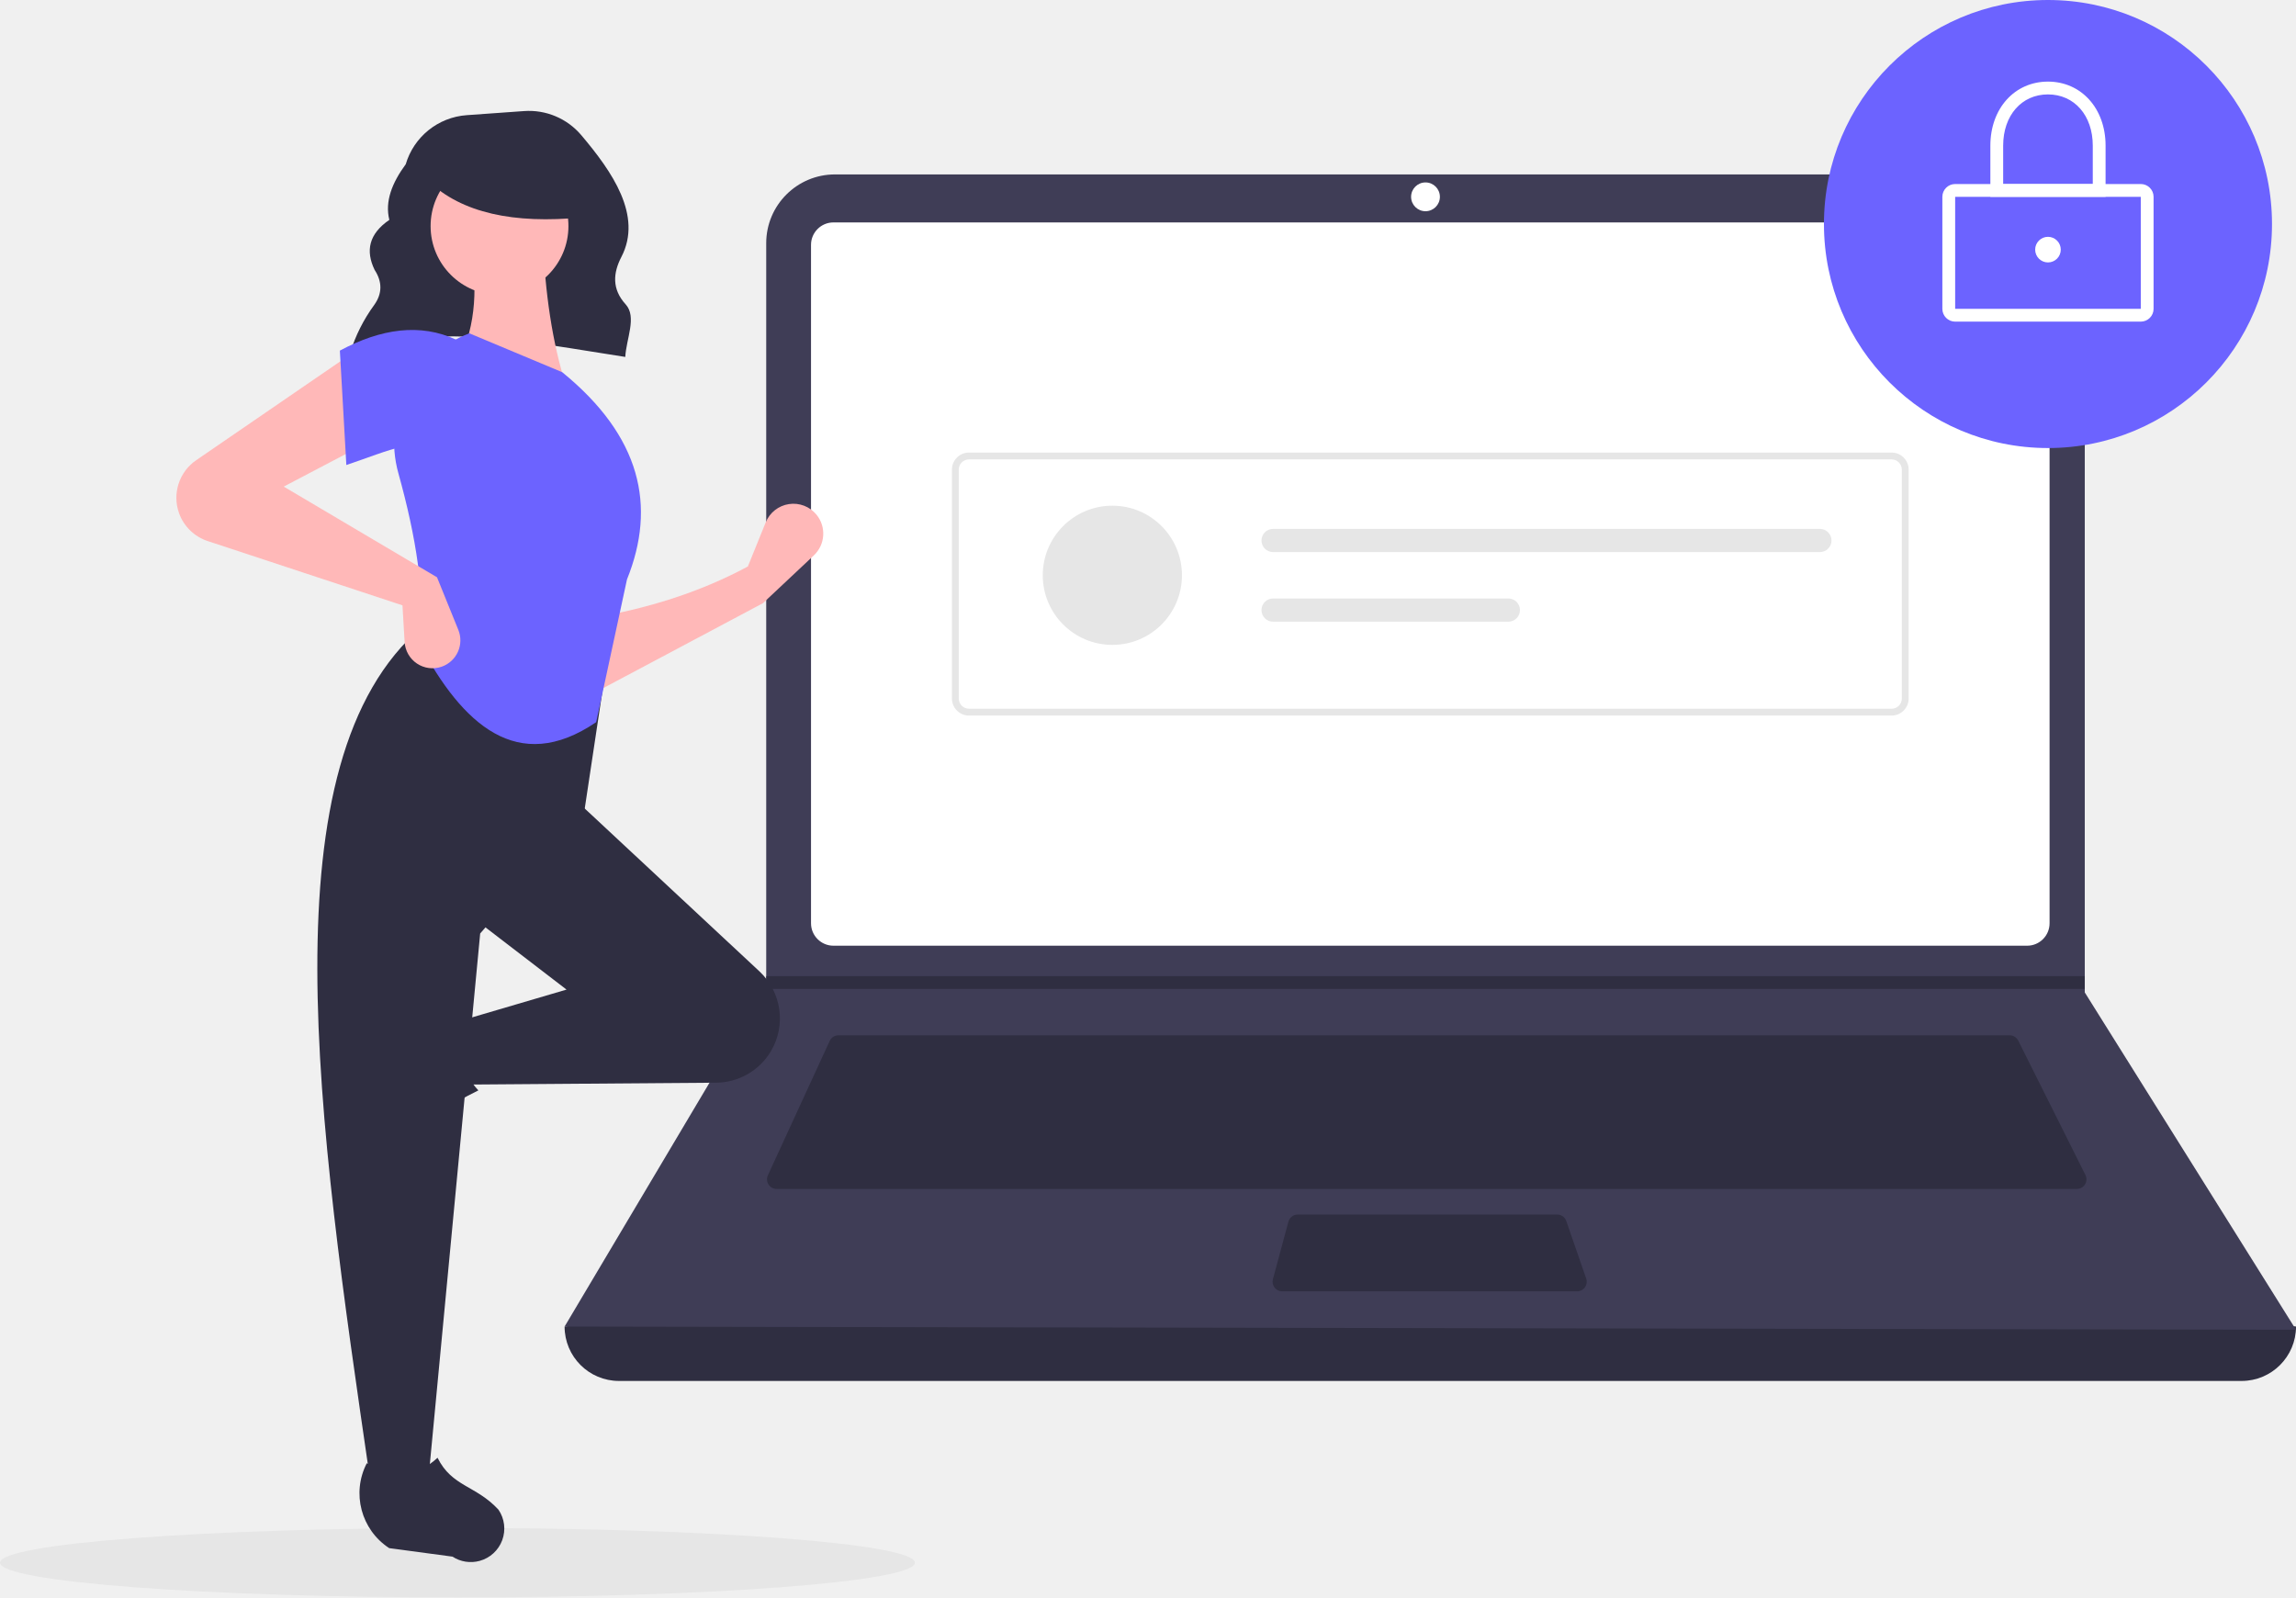
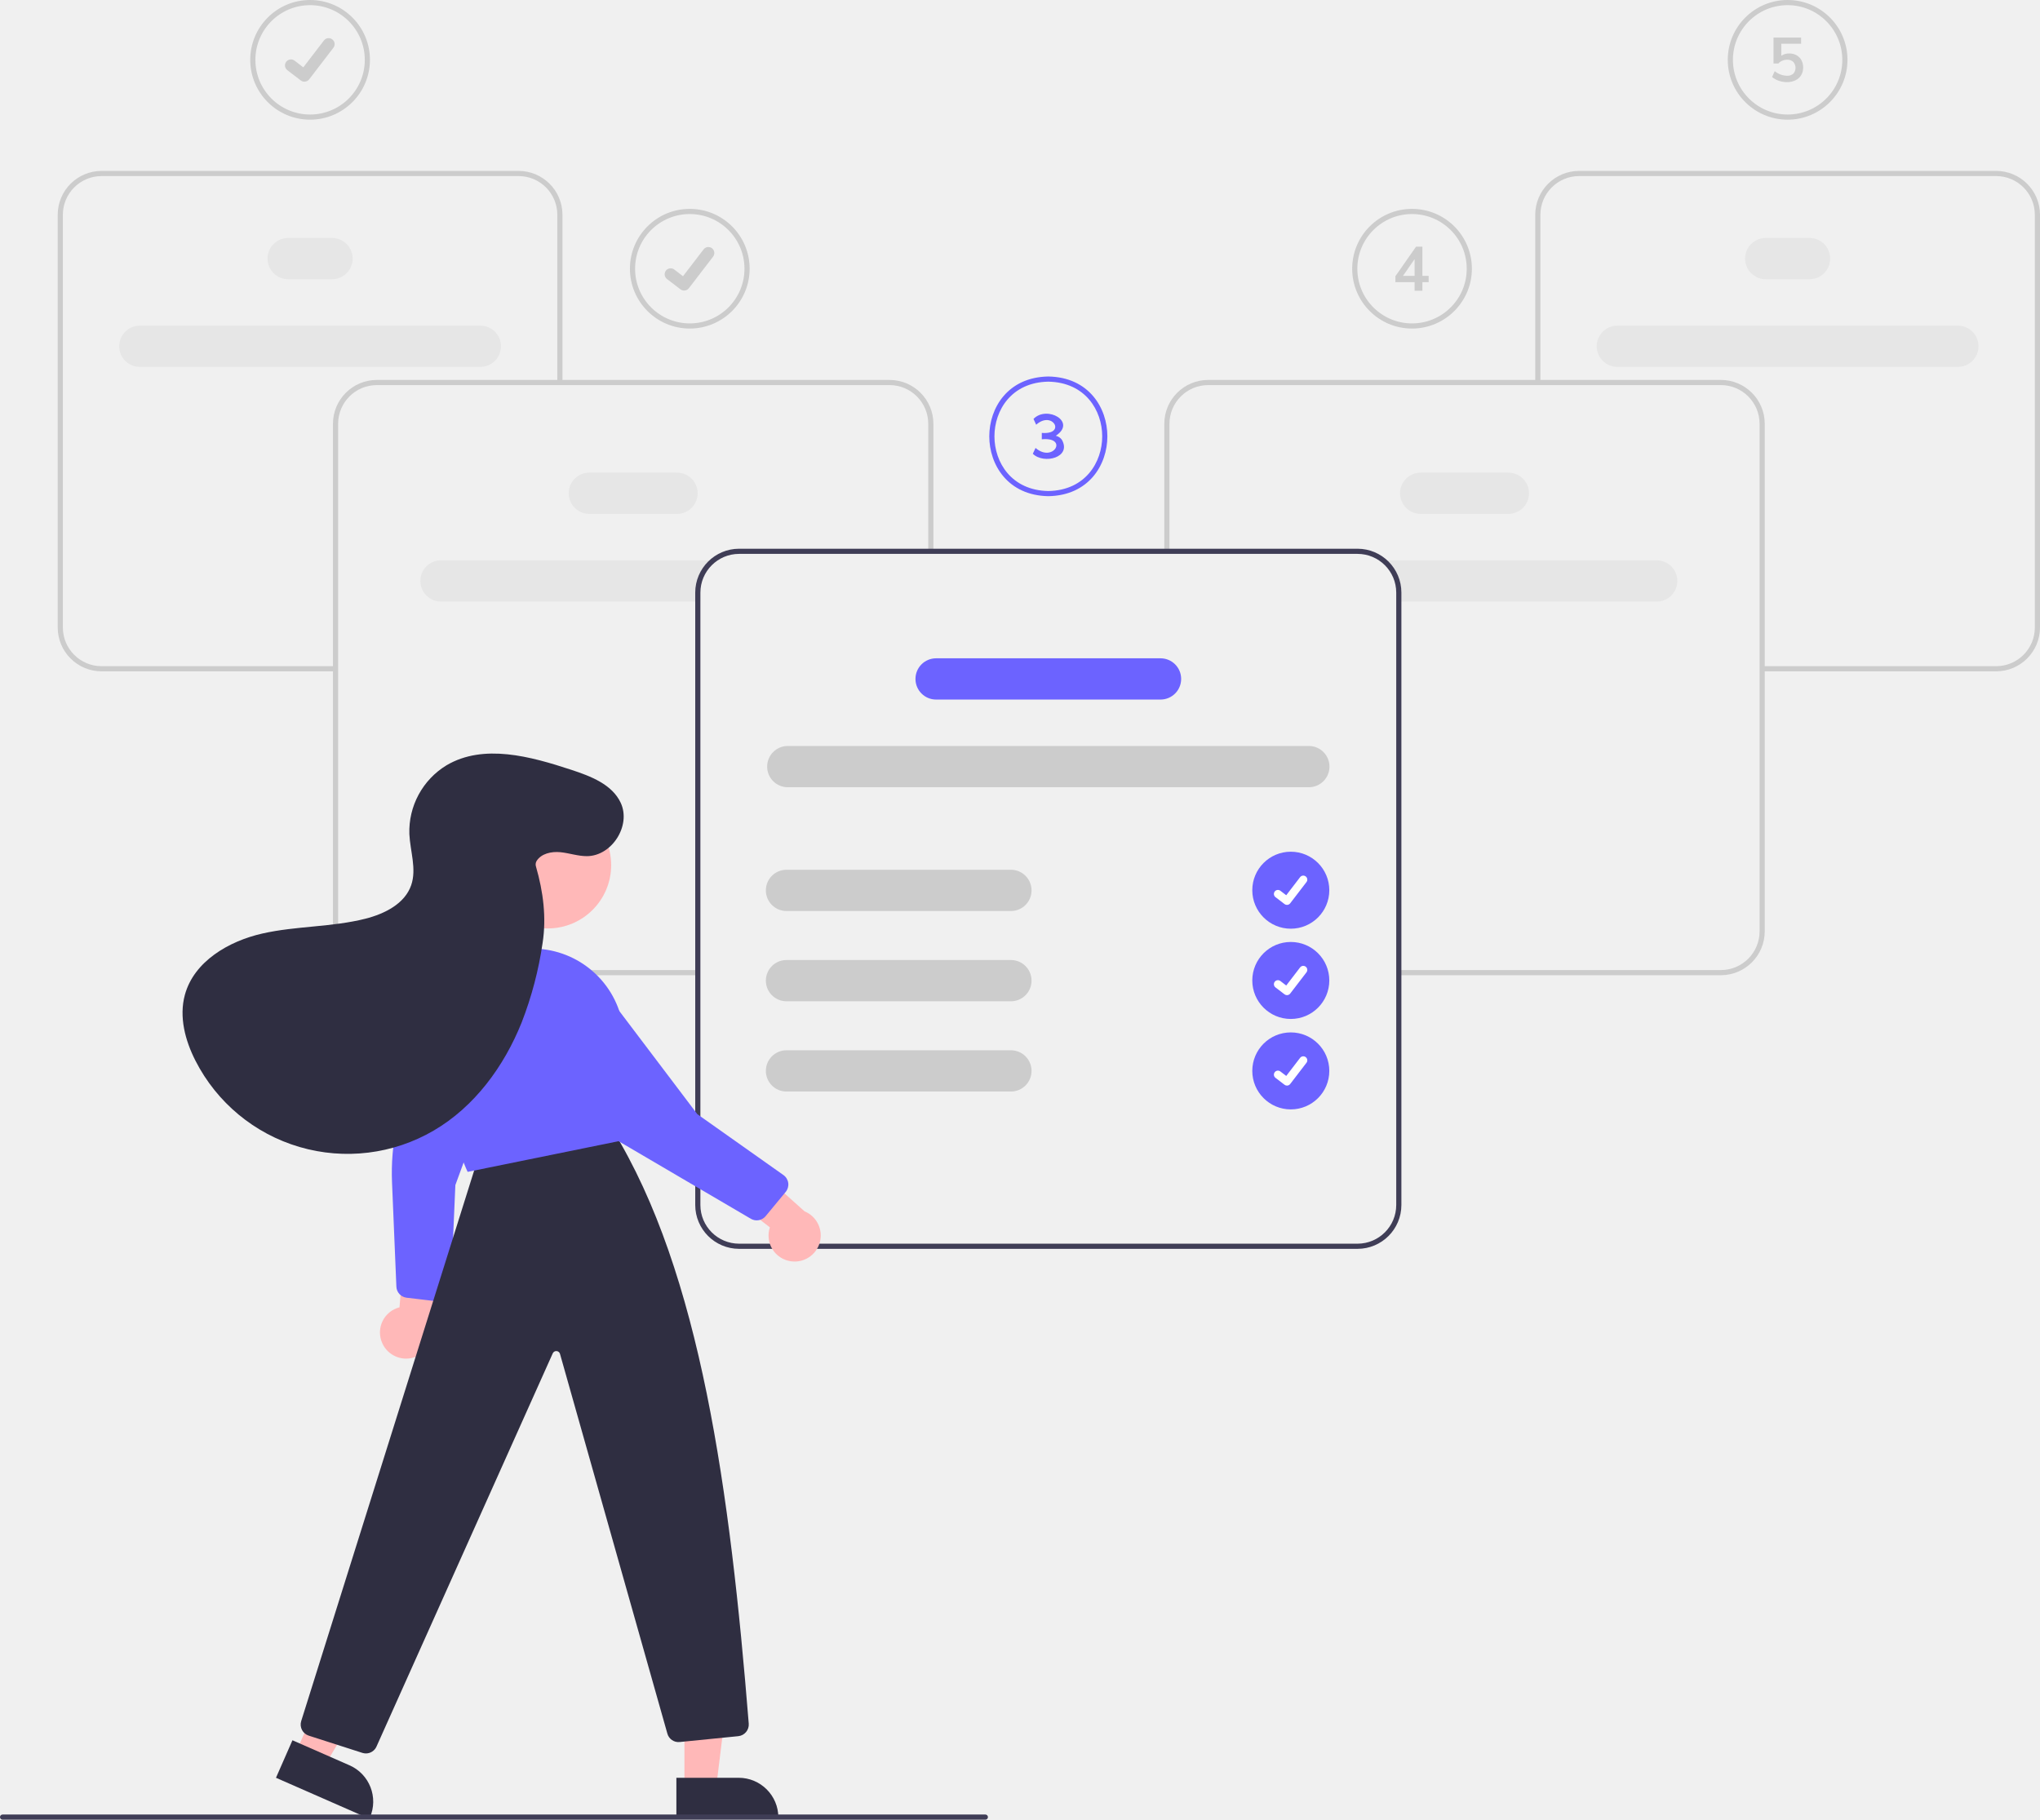
- <svg xmlns="http://www.w3.org/2000/svg" width="793" height="551.732" viewBox="0 0 793 551.732" role="img" artist="Katerina Limpitsouni" source="https://undraw.co/">
-   <ellipse cx="158" cy="539.732" rx="158" ry="12" fill="#e6e6e6" />
-   <path d="M324.272,296.554c27.497-11.695,61.744-4.285,95.191.858.311-6.228,4.084-13.808.132-18.153-4.801-5.279-4.359-10.825-1.47-16.404,7.388-14.265-3.197-29.444-13.884-42.065a23.669,23.669,0,0,0-19.755-8.292l-19.797,1.414A23.709,23.709,0,0,0,343.635,230.859v0c-4.727,6.429-7.257,12.841-5.664,19.219-7.081,4.839-8.27,10.68-5.089,17.264,2.698,4.146,2.669,8.182-.123,12.106a55.891,55.891,0,0,0-8.31,16.506Z" transform="translate(-203.5 -174.1342)" fill="#2f2e41" />
-   <path d="M977.709,651.097H417.291A18.791,18.791,0,0,1,398.5,632.306h0q304.727-35.415,598,0h0A18.791,18.791,0,0,1,977.709,651.097Z" transform="translate(-203.5 -174.1342)" fill="#2f2e41" />
-   <path d="M996.5,633.412l-598-1.105,69.306-116.616.332-.553V258.131a23.752,23.752,0,0,1,23.754-23.754H899.792a23.752,23.752,0,0,1,23.754,23.754V516.906Z" transform="translate(-203.5 -174.1342)" fill="#3f3d56" />
-   <path d="M491.35,250.957a7.746,7.746,0,0,0-7.738,7.738V493.031a7.747,7.747,0,0,0,7.738,7.738H903.65a7.747,7.747,0,0,0,7.738-7.738V258.694a7.747,7.747,0,0,0-7.738-7.738Z" transform="translate(-203.5 -174.1342)" fill="#fff" />
-   <path d="M493.078,531.718a3.325,3.325,0,0,0-3.013,1.93l-21.355,46.425a3.316,3.316,0,0,0,3.012,4.702H920.814a3.316,3.316,0,0,0,2.965-4.799L900.567,533.551a3.299,3.299,0,0,0-2.965-1.833Z" transform="translate(-203.5 -174.1342)" fill="#2f2e41" />
-   <circle cx="492.342" cy="67.98" r="4.974" fill="#fff" />
-   <path d="M651.7,593.619a3.321,3.321,0,0,0-3.202,2.454l-5.357,19.896a3.316,3.316,0,0,0,3.202,4.179h101.874a3.315,3.315,0,0,0,3.133-4.401l-6.887-19.896a3.318,3.318,0,0,0-3.134-2.231Z" transform="translate(-203.5 -174.1342)" fill="#2f2e41" />
-   <polygon points="720.046 337.135 720.046 341.556 264.306 341.556 264.649 341.004 264.649 337.135 720.046 337.135" fill="#2f2e41" />
-   <circle cx="707.335" cy="77.375" r="77.375" fill="#6c63ff" />
-   <path d="M942.89,285.223H878.779a4.426,4.426,0,0,1-4.421-4.421V242.114a4.426,4.426,0,0,1,4.421-4.421H942.89a4.426,4.426,0,0,1,4.421,4.421v38.688A4.426,4.426,0,0,1,942.89,285.223Zm-64.111-43.109v38.688h64.114L942.89,242.114Z" transform="translate(-203.5 -174.1342)" fill="#fff" />
-   <path d="M930.731,242.114h-39.793V224.428c0-12.81,8.368-22.107,19.896-22.107s19.896,9.297,19.896,22.107Zm-35.372-4.421h30.95V224.428c0-10.413-6.363-17.686-15.475-17.686s-15.475,7.273-15.475,17.686Z" transform="translate(-203.5 -174.1342)" fill="#fff" />
-   <circle cx="707.335" cy="86.218" r="4.421" fill="#fff" />
-   <path d="M856.82,421.284H538.18a5.908,5.908,0,0,1-5.901-5.901V336.342a5.908,5.908,0,0,1,5.901-5.901H856.82a5.908,5.908,0,0,1,5.901,5.901V415.383A5.908,5.908,0,0,1,856.82,421.284Zm-318.64-88.482a3.544,3.544,0,0,0-3.54,3.54V415.383a3.544,3.544,0,0,0,3.54,3.54H856.82a3.544,3.544,0,0,0,3.54-3.54V336.342a3.544,3.544,0,0,0-3.54-3.54Z" transform="translate(-203.5 -174.1342)" fill="#e6e6e6" />
-   <circle cx="384.19" cy="198.695" r="24.036" fill="#e6e6e6" />
-   <path d="M643.203,356.805a4.006,4.006,0,1,0,0,8.012H832.061a4.006,4.006,0,0,0,0-8.012Z" transform="translate(-203.5 -174.1342)" fill="#e6e6e6" />
-   <path d="M643.203,380.842a4.006,4.006,0,1,0,0,8.012H724.469a4.006,4.006,0,1,0,0-8.012Z" transform="translate(-203.5 -174.1342)" fill="#e6e6e6" />
-   <path d="M467.022,382.462,408.119,413.778l-.746-26.096c19.226-3.209,37.517-8.797,54.429-17.895l6.16-15.22a10.318,10.318,0,0,1,17.536-2.678l0,0a10.318,10.318,0,0,1-.908,14.069Z" transform="translate(-203.5 -174.1342)" fill="#ffb8b8" />
-   <path d="M323.098,563.267v0a11.574,11.574,0,0,1,1.469-9.363l12.939-19.858a22.612,22.612,0,0,1,29.335-7.739h0c-5.438,9.256-4.68,17.377,1.878,24.434a117.631,117.631,0,0,0-27.936,19.045A11.574,11.574,0,0,1,323.098,563.267Z" transform="translate(-203.5 -174.1342)" fill="#2f2e41" />
-   <path d="M469.705,537.303l0,0a22.203,22.203,0,0,1-18.871,10.779l-85.96.651-3.728-21.623,38.026-11.184-32.061-24.605L402.154,450.313l63.65,59.324A22.203,22.203,0,0,1,469.705,537.303Z" transform="translate(-203.5 -174.1342)" fill="#2f2e41" />
-   <path d="M351.453,685.179H331.321c-18.075-123.898-36.474-248.142,17.895-294.515l64.122,10.439L405.136,455.532l-35.789,41.008Z" transform="translate(-203.5 -174.1342)" fill="#2f2e41" />
-   <path d="M369.149,713.246h0a11.574,11.574,0,0,1-9.363-1.469l-21.859-2.938a22.612,22.612,0,0,1-7.741-29.335v0c9.257,5.437,17.377,4.679,24.434-1.879,4.986,10.067,13.201,9.453,21.047,17.935A11.574,11.574,0,0,1,369.149,713.246Z" transform="translate(-203.5 -174.1342)" fill="#2f2e41" />
-   <path d="M399.172,307.902l-37.28-8.947c6.192-12.674,6.702-26.776,3.728-41.754l25.351-.746C391.764,275.08,394.167,292.481,399.172,307.902Z" transform="translate(-203.5 -174.1342)" fill="#ffb8b8" />
-   <path d="M409.418,423.552c-27.139,18.493-46.314.633-60.947-26.923,2.033-16.862-1.259-37.041-7.357-58.966a40.138,40.138,0,0,1,24.506-48.401h0l32.061,13.421c27.224,22.19,32.582,46.227,22.368,71.578Z" transform="translate(-203.5 -174.1342)" fill="#6c63ff" />
-   <path d="M331.321,326.542,301.497,342.2l52.938,31.316,7.366,18.17a9.637,9.637,0,0,1-5.789,12.731h0a9.637,9.637,0,0,1-12.762-8.544l-.745-12.663-67.284-22.204a15.733,15.733,0,0,1-9.873-9.611v0a15.733,15.733,0,0,1,5.903-18.303l54.105-37.118Z" transform="translate(-203.5 -174.1342)" fill="#ffb8b8" />
-   <path d="M361.146,329.524c-12.439-5.451-23.749.47-38.026,5.219l-2.237-39.517c14.176-7.556,27.692-9.593,40.263-3.728Z" transform="translate(-203.5 -174.1342)" fill="#6c63ff" />
-   <circle cx="172.525" cy="78.093" r="23.802" fill="#ffb8b8" />
-   <path d="M404.5,249.224c-23.566,2.308-41.523-1.546-53-12.52v-8.838h51Z" transform="translate(-203.5 -174.1342)" fill="#2f2e41" />
+ <svg xmlns="http://www.w3.org/2000/svg" width="790.856" height="705.638" viewBox="0 0 790.856 705.638" role="img" artist="Katerina Limpitsouni" source="https://undraw.co/">
+   <path d="M375.537,314.457a8,8,0,0,0,0,16H476.097v-3.49a14.977,14.977,0,0,1,6.74-12.51Z" transform="translate(-204.5722 -97.18115)" fill="#e6e6e6" />
+   <path d="M467.041,296.457h-34a8,8,0,1,1,0-16h34a8,8,0,0,1,0,16Z" transform="translate(-204.5722 -97.18115)" fill="#e6e6e6" />
+   <path d="M390.786,239.457h-132a8,8,0,1,1,0-16h132a8,8,0,0,1,0,16Z" transform="translate(-204.5722 -97.18115)" fill="#e6e6e6" />
+   <path d="M333.286,205.457h-17a8,8,0,1,1,0-16h17a8,8,0,0,1,0,16Z" transform="translate(-204.5722 -97.18115)" fill="#e6e6e6" />
+   <path d="M475.092,475.351h-124.438a17.019,17.019,0,0,1-17-17V261.511a17.019,17.019,0,0,1,17-17H549.428a17.019,17.019,0,0,1,17,17v48.788h-2v-48.788a15.017,15.017,0,0,0-15-15H350.654a15.017,15.017,0,0,0-15,15V458.351a15.017,15.017,0,0,0,15,15h124.438Z" transform="translate(-204.5722 -97.18115)" fill="#ccc" />
+   <path d="M334.654,357.515H243.945a17.019,17.019,0,0,1-17-17V180.457a17.019,17.019,0,0,1,17-17H405.626a17.019,17.019,0,0,1,17,17v65.055h-2V180.457a15.017,15.017,0,0,0-15-15H243.945a15.017,15.017,0,0,0-15,15v160.059a15.017,15.017,0,0,0,15,15h90.709Z" transform="translate(-204.5722 -97.18115)" fill="#ccc" />
+   <path d="M739.537,314.457a14.977,14.977,0,0,1,6.74,12.51v3.49H846.836a8,8,0,0,0,0-16Z" transform="translate(-204.5722 -97.18115)" fill="#e6e6e6" />
+   <path d="M747.332,288.457a8.009,8.009,0,0,1,8-8h34a8,8,0,1,1,0,16h-34A8.009,8.009,0,0,1,747.332,288.457Z" transform="translate(-204.5722 -97.18115)" fill="#e6e6e6" />
+   <path d="M823.587,231.457a8.009,8.009,0,0,1,8-8h132a8,8,0,1,1,0,16h-132A8.009,8.009,0,0,1,823.587,231.457Z" transform="translate(-204.5722 -97.18115)" fill="#e6e6e6" />
+   <path d="M881.087,197.457a8.009,8.009,0,0,1,8-8h17a8,8,0,1,1,0,16h-17A8.009,8.009,0,0,1,881.087,197.457Z" transform="translate(-204.5722 -97.18115)" fill="#e6e6e6" />
+   <path d="M747.28,475.351h124.438a17.019,17.019,0,0,0,17-17V261.511a17.019,17.019,0,0,0-17-17H672.945a17.019,17.019,0,0,0-17,17v48.788h2v-48.788a15.017,15.017,0,0,1,15-15H871.718a15.017,15.017,0,0,1,15,15V458.351a15.017,15.017,0,0,1-15,15h-124.438Z" transform="translate(-204.5722 -97.18115)" fill="#ccc" />
+   <path d="M887.718,357.515h90.709a17.019,17.019,0,0,0,17-17V180.457a17.019,17.019,0,0,0-17-17H816.746a17.019,17.019,0,0,0-17,17v65.055h2V180.457a15.017,15.017,0,0,1,15-15H978.428a15.017,15.017,0,0,1,15,15v160.059a15.017,15.017,0,0,1-15,15H887.718Z" transform="translate(-204.5722 -97.18115)" fill="#ccc" />
+   <path d="M730.856,309.967H491.097a17.034,17.034,0,0,0-17,17v237.49a17.018,17.018,0,0,0,17,17H730.856a17.018,17.018,0,0,0,17-17v-237.49A17.018,17.018,0,0,0,730.856,309.967Zm15,254.49a15.018,15.018,0,0,1-15,15H491.097a15.018,15.018,0,0,1-15-15v-237.49a15.023,15.023,0,0,1,15-15H730.856a15.018,15.018,0,0,1,15,15Z" transform="translate(-204.5722 -97.18115)" fill="#3f3d56" />
+   <path d="M711.976,402.457h-202a8,8,0,1,1,0-16h202a8,8,0,0,1,0,16Z" transform="translate(-204.5722 -97.18115)" fill="#ccc" />
+   <path d="M654.476,368.457h-87a8,8,0,1,1,0-16h87a8,8,0,0,1,0,16Z" transform="translate(-204.5722 -97.18115)" fill="#6c63ff" />
+   <path d="M596.476,450.457h-87a8,8,0,1,1,0-16h87a8,8,0,0,1,0,16Z" transform="translate(-204.5722 -97.18115)" fill="#ccc" />
+   <path d="M596.476,485.457h-87a8,8,0,1,1,0-16h87a8,8,0,0,1,0,16Z" transform="translate(-204.5722 -97.18115)" fill="#ccc" />
+   <path d="M596.476,520.457h-87a8,8,0,1,1,0-16h87a8,8,0,0,1,0,16Z" transform="translate(-204.5722 -97.18115)" fill="#ccc" />
+   <circle id="fc69f6bd-6aec-467a-b158-496b315f473e" data-name="Ellipse 44" cx="500.409" cy="345.205" r="14.929" fill="#6c63ff" />
+   <path id="f31c0d86-d70b-4e63-97a7-2fc94b4d7c12-4029" data-name="Path 395" d="M703.502,448.081a1.548,1.548,0,0,1-.932-.31l-.017-.013-3.509-2.684a1.559,1.559,0,0,1,1.897-2.475l2.273,1.743,5.37-7.006a1.559,1.559,0,0,1,2.185-.289l0.0 0-.033.046.034-.046a1.56,1.56,0,0,1,.288,2.186l-6.316,8.237a1.559,1.559,0,0,1-1.24.608Z" transform="translate(-204.5722 -97.18115)" fill="#fff" />
+   <path d="M324.786,143.59a23.205,23.205,0,1,1,23.205-23.205A23.231,23.231,0,0,1,324.786,143.59Zm0-44.409a21.205,21.205,0,1,0,21.205,21.205A21.229,21.229,0,0,0,324.786,99.181Z" transform="translate(-204.5722 -97.18115)" fill="#ccc" />
+   <path id="b565f894-1e41-4a11-b880-46bff78dfbdf-4030" data-name="Path 395" d="M322.585,128.856a2.303,2.303,0,0,1-1.385-.46l-.025-.019-5.218-3.992a2.319,2.319,0,1,1,2.822-3.681l3.38,2.592,7.987-10.42a2.318,2.318,0,0,1,3.25-.429l.001.001-.05.069.051-.069a2.321,2.321,0,0,1,.429,3.251L324.432,127.949a2.319,2.319,0,0,1-1.845.904Z" transform="translate(-204.5722 -97.18115)" fill="#ccc" />
+   <path d="M471.982,224.59a23.205,23.205,0,1,1,23.205-23.205A23.231,23.231,0,0,1,471.982,224.59Zm0-44.409a21.205,21.205,0,1,0,21.205,21.205A21.229,21.229,0,0,0,471.982,180.181Z" transform="translate(-204.5722 -97.18115)" fill="#ccc" />
+   <path id="a1067fe6-b388-4736-89af-b6090c7ddfc7-4031" data-name="Path 395" d="M469.781,209.856a2.303,2.303,0,0,1-1.385-.46l-.025-.019-5.218-3.992a2.319,2.319,0,1,1,2.822-3.681l3.38,2.592,7.987-10.42a2.318,2.318,0,0,1,3.25-.429l.001.001-.05.069.051-.069a2.321,2.321,0,0,1,.429,3.251L471.628,208.949a2.319,2.319,0,0,1-1.845.904Z" transform="translate(-204.5722 -97.18115)" fill="#ccc" />
+   <circle id="a6907563-545c-4a91-99f2-6d7f4e57ba01" data-name="Ellipse 44" cx="500.409" cy="380.205" r="14.929" fill="#6c63ff" />
+   <path id="f071b9ad-7606-418c-8652-2e0910ae4e99-4032" data-name="Path 395" d="M703.502,483.081a1.548,1.548,0,0,1-.932-.31l-.017-.013-3.509-2.684a1.559,1.559,0,0,1,1.897-2.475l2.273,1.743,5.37-7.006a1.559,1.559,0,0,1,2.185-.289l0.0 0-.033.046.034-.046a1.56,1.56,0,0,1,.288,2.186l-6.316,8.237a1.559,1.559,0,0,1-1.24.608Z" transform="translate(-204.5722 -97.18115)" fill="#fff" />
+   <circle id="a9a7744d-510c-41c6-a641-cf6a8a976d00" data-name="Ellipse 44" cx="500.409" cy="415.275" r="14.929" fill="#6c63ff" />
+   <path id="ee4f98ac-d41c-4601-9f0c-7c3b6a7a76ac-4033" data-name="Path 395" d="M703.502,518.152a1.548,1.548,0,0,1-.932-.31l-.017-.013-3.509-2.684a1.559,1.559,0,0,1,1.897-2.475l2.273,1.743,5.37-7.006a1.559,1.559,0,0,1,2.185-.289l0.0 0-.033.046.034-.046a1.56,1.56,0,0,1,.288,2.186l-6.316,8.237a1.559,1.559,0,0,1-1.24.608Z" transform="translate(-204.5722 -97.18115)" fill="#fff" />
+   <path d="M610.998,289.59c-15.749-.269-22.906-12.218-22.906-23.207.001-10.989,7.159-22.937,22.873-23.203h.034c15.716.268,22.873,12.217,22.872,23.206S626.712,289.324,610.998,289.59Zm-.016-44.409c-14.352.251-20.889,11.165-20.89,21.203-.001,10.042,6.541,20.961,20.906,21.207,14.33-.243,20.872-11.162,20.873-21.203C631.871,256.35,625.334,245.436,610.982,245.181Z" transform="translate(-204.5722 -97.18115)" fill="#6c63ff" />
+   <path d="M616.19,267.646c4.014,6.973-7.005,9.697-11.22,5.496l1.056-2.256c6.854,5.92,12.893-4.334,2.424-3.36v-2.472c9.587.773,4.202-8.877-2.184-3.168l-1.032-2.256c5.205-5.402,16.889,1.13,8.64,6.528A4.112,4.112,0,0,1,616.19,267.646Z" transform="translate(-204.5722 -97.18115)" fill="#6c63ff" />
+   <path d="M751.982,224.59a23.205,23.205,0,1,1,23.205-23.205A23.231,23.231,0,0,1,751.982,224.59Zm0-44.409a21.205,21.205,0,1,0,21.205,21.205A21.229,21.229,0,0,0,751.982,180.181Z" transform="translate(-204.5722 -97.18115)" fill="#ccc" />
+   <path d="M758.426,206.594h-2.424v3.336h-3.024v-3.336h-7.44v-2.304l7.992-11.448h2.472v11.328h2.424Zm-5.448-2.424v-6.504l-4.512,6.504Z" transform="translate(-204.5722 -97.18115)" fill="#ccc" />
+   <path d="M897.587,143.59a23.205,23.205,0,1,1,23.205-23.205A23.231,23.231,0,0,1,897.587,143.59Zm0-44.409a21.205,21.205,0,1,0,21.205,21.205A21.229,21.229,0,0,0,897.587,99.181Z" transform="translate(-204.5722 -97.18115)" fill="#ccc" />
+   <path d="M901.043,118.598a4.765,4.765,0,0,1,1.896,1.92,5.862,5.862,0,0,1,.672,2.844,5.663,5.663,0,0,1-.768,2.964,5.143,5.143,0,0,1-2.208,1.992,7.469,7.469,0,0,1-3.336.708,9.613,9.613,0,0,1-3.168-.54,7.358,7.358,0,0,1-2.568-1.452l1.032-2.256a7.77,7.77,0,0,0,4.752,1.776,3.451,3.451,0,0,0,2.46-.804,3.44,3.44,0,0,0-.024-4.56,3.214,3.214,0,0,0-2.34-.852,4.856,4.856,0,0,0-1.896.372,4.482,4.482,0,0,0-1.56,1.092h-1.872V111.746H902.819v2.4h-7.68v4.656a5.306,5.306,0,0,1,3.072-.888A5.709,5.709,0,0,1,901.043,118.598Z" transform="translate(-204.5722 -97.18115)" fill="#ccc" />
+   <path d="M352.767,618.031a10.056,10.056,0,0,1,6.68-13.897l3.031-35.606,14.579,11.501-5.114,32.049a10.11,10.11,0,0,1-19.177,5.953Z" transform="translate(-204.5722 -97.18115)" fill="#ffb8b8" />
+   <path d="M362.143,600.397a4.497,4.497,0,0,1-3.904-4.271l-1.688-40.407a89.099,89.099,0,0,1,8.61-42.093l14.968-31.365a13.43,13.43,0,0,1,10.087-7.009,12.881,12.881,0,0,1,11.235,3.989,16.89,16.89,0,0,1,1.923,2.482,12.922,12.922,0,0,1,.682,12.304l-22.951,62.7-1.766,40.848a4.501,4.501,0,0,1-5.028,4.274l-12.108-1.444Z" transform="translate(-204.5722 -97.18115)" fill="#6c63ff" />
+   <polygon points="114.63 679.762 125.856 684.69 150.204 643.734 133.636 636.462 114.63 679.762" fill="#ffb8b8" />
+   <path d="M317.948,772.021l22.108,9.704.001 0a15.386,15.386,0,0,1,7.904,20.273l-.201.458-36.197-15.888Z" transform="translate(-204.5722 -97.18115)" fill="#2f2e41" />
+   <polygon points="265.342 693.391 277.602 693.391 283.434 646.103 265.34 646.104 265.342 693.391" fill="#ffb8b8" />
+   <path d="M466.787,786.57l24.144-.001h.001a15.386,15.386,0,0,1,15.386,15.386v.5l-39.531.001Z" transform="translate(-204.5722 -97.18115)" fill="#2f2e41" />
+   <path d="M346.432,777.128a4.527,4.527,0,0,1-1.389-.22L324.256,770.227a4.519,4.519,0,0,1-2.927-5.6l68.935-219.516,51.635-10.125.182.296c34.137,55.548,45.532,140.401,52.76,230.308a4.526,4.526,0,0,1-4.04,4.842l-22.726,2.272a4.474,4.474,0,0,1-4.79-3.298l-41.612-147.207a1.5,1.5,0,0,0-2.825-.2L350.553,774.406A4.483,4.483,0,0,1,346.432,777.128Z" transform="translate(-204.5722 -97.18115)" fill="#2f2e41" />
+   <circle cx="212.37" cy="335.469" r="24.561" fill="#ffb8b8" />
+   <path d="M385.872,551.612,385.704,551.26c-.114-.239-11.43-24.245-10.377-51.935a35.657,35.657,0,0,1,34.908-34.283h0a35.599,35.599,0,0,1,35.641,28.799c3.154,16.099,3.075,31.347-.235,45.318l-.074.311-.313.064Z" transform="translate(-204.5722 -97.18115)" fill="#6c63ff" />
+   <path d="M511.096,586.261a10.056,10.056,0,0,1-8.064-13.142L474.742,551.285l17.565-6.027,24.172,21.657a10.11,10.11,0,0,1-5.382,19.345Z" transform="translate(-204.5722 -97.18115)" fill="#ffb8b8" />
+   <path d="M441.673,538.129l-.065-.106-29.823-48.298a13.429,13.429,0,0,1-.429-12.275,12.876,12.876,0,0,1,9.439-7.284h0a16.854,16.854,0,0,1,3.127-.273,12.921,12.921,0,0,1,10.713,6.09l40.277,53.253,33.381,23.607a4.5,4.5,0,0,1,.87,6.542l-7.771,9.396a4.483,4.483,0,0,1-5.745,1.013Z" transform="translate(-204.5722 -97.18115)" fill="#6c63ff" />
+   <path d="M412.55,431.126c1.81-2.978,5.805-3.819,9.273-3.479s6.841,1.559,10.326,1.532c9.676-.075,17.145-11.868,13.077-20.648-3.336-7.2-11.669-10.362-19.207-12.843-15.804-5.203-33.958-10.202-48.3-1.766a30.01,30.01,0,0,0-14.445,26.741c.323,6.639,2.865,13.459.715,19.748-2.481,7.256-10.347,11.149-17.78,13.032-13.031,3.301-26.77,2.769-39.882,5.73s-26.549,10.823-30.083,23.792c-2.322,8.519.101,17.689,4.113,25.555A66.185,66.185,0,0,0,372.691,535.603c15.852-9.256,27.296-24.9,34.119-41.941a140.438,140.438,0,0,0,8.117-30.846c1.528-9.882.231-19.869-2.536-29.478A2.709,2.709,0,0,1,412.55,431.126Z" transform="translate(-204.5722 -97.18115)" fill="#2f2e41" />
+   <path d="M586.572,802.819h-381a1,1,0,0,1,0-2h381a1,1,0,0,1,0,2Z" transform="translate(-204.5722 -97.18115)" fill="#3f3d56" />
</svg>
